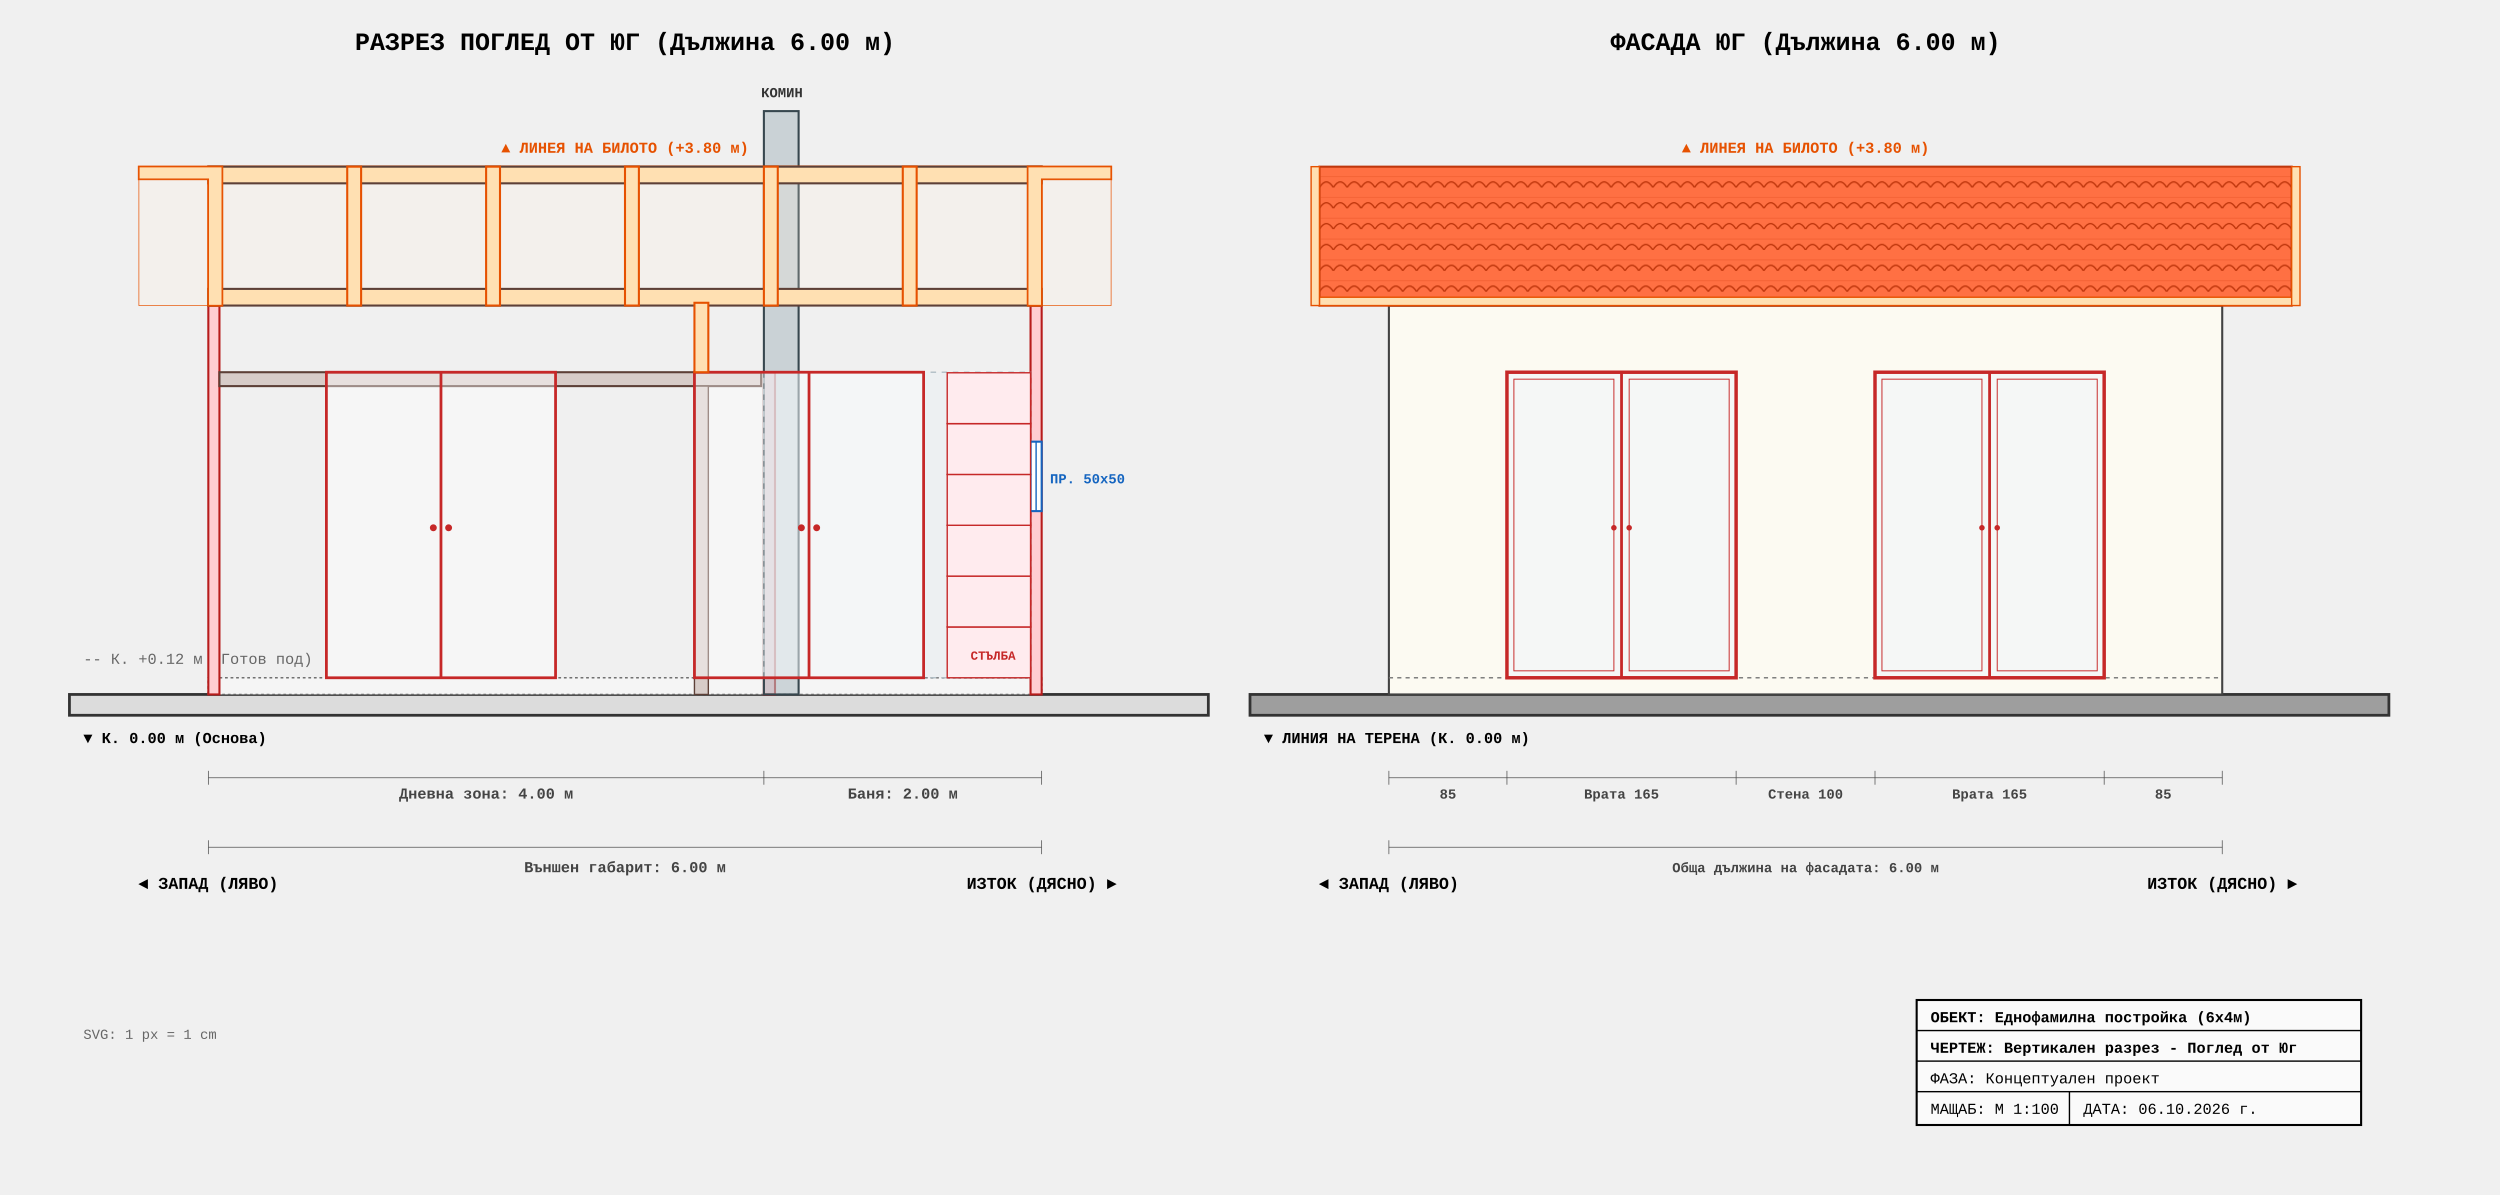
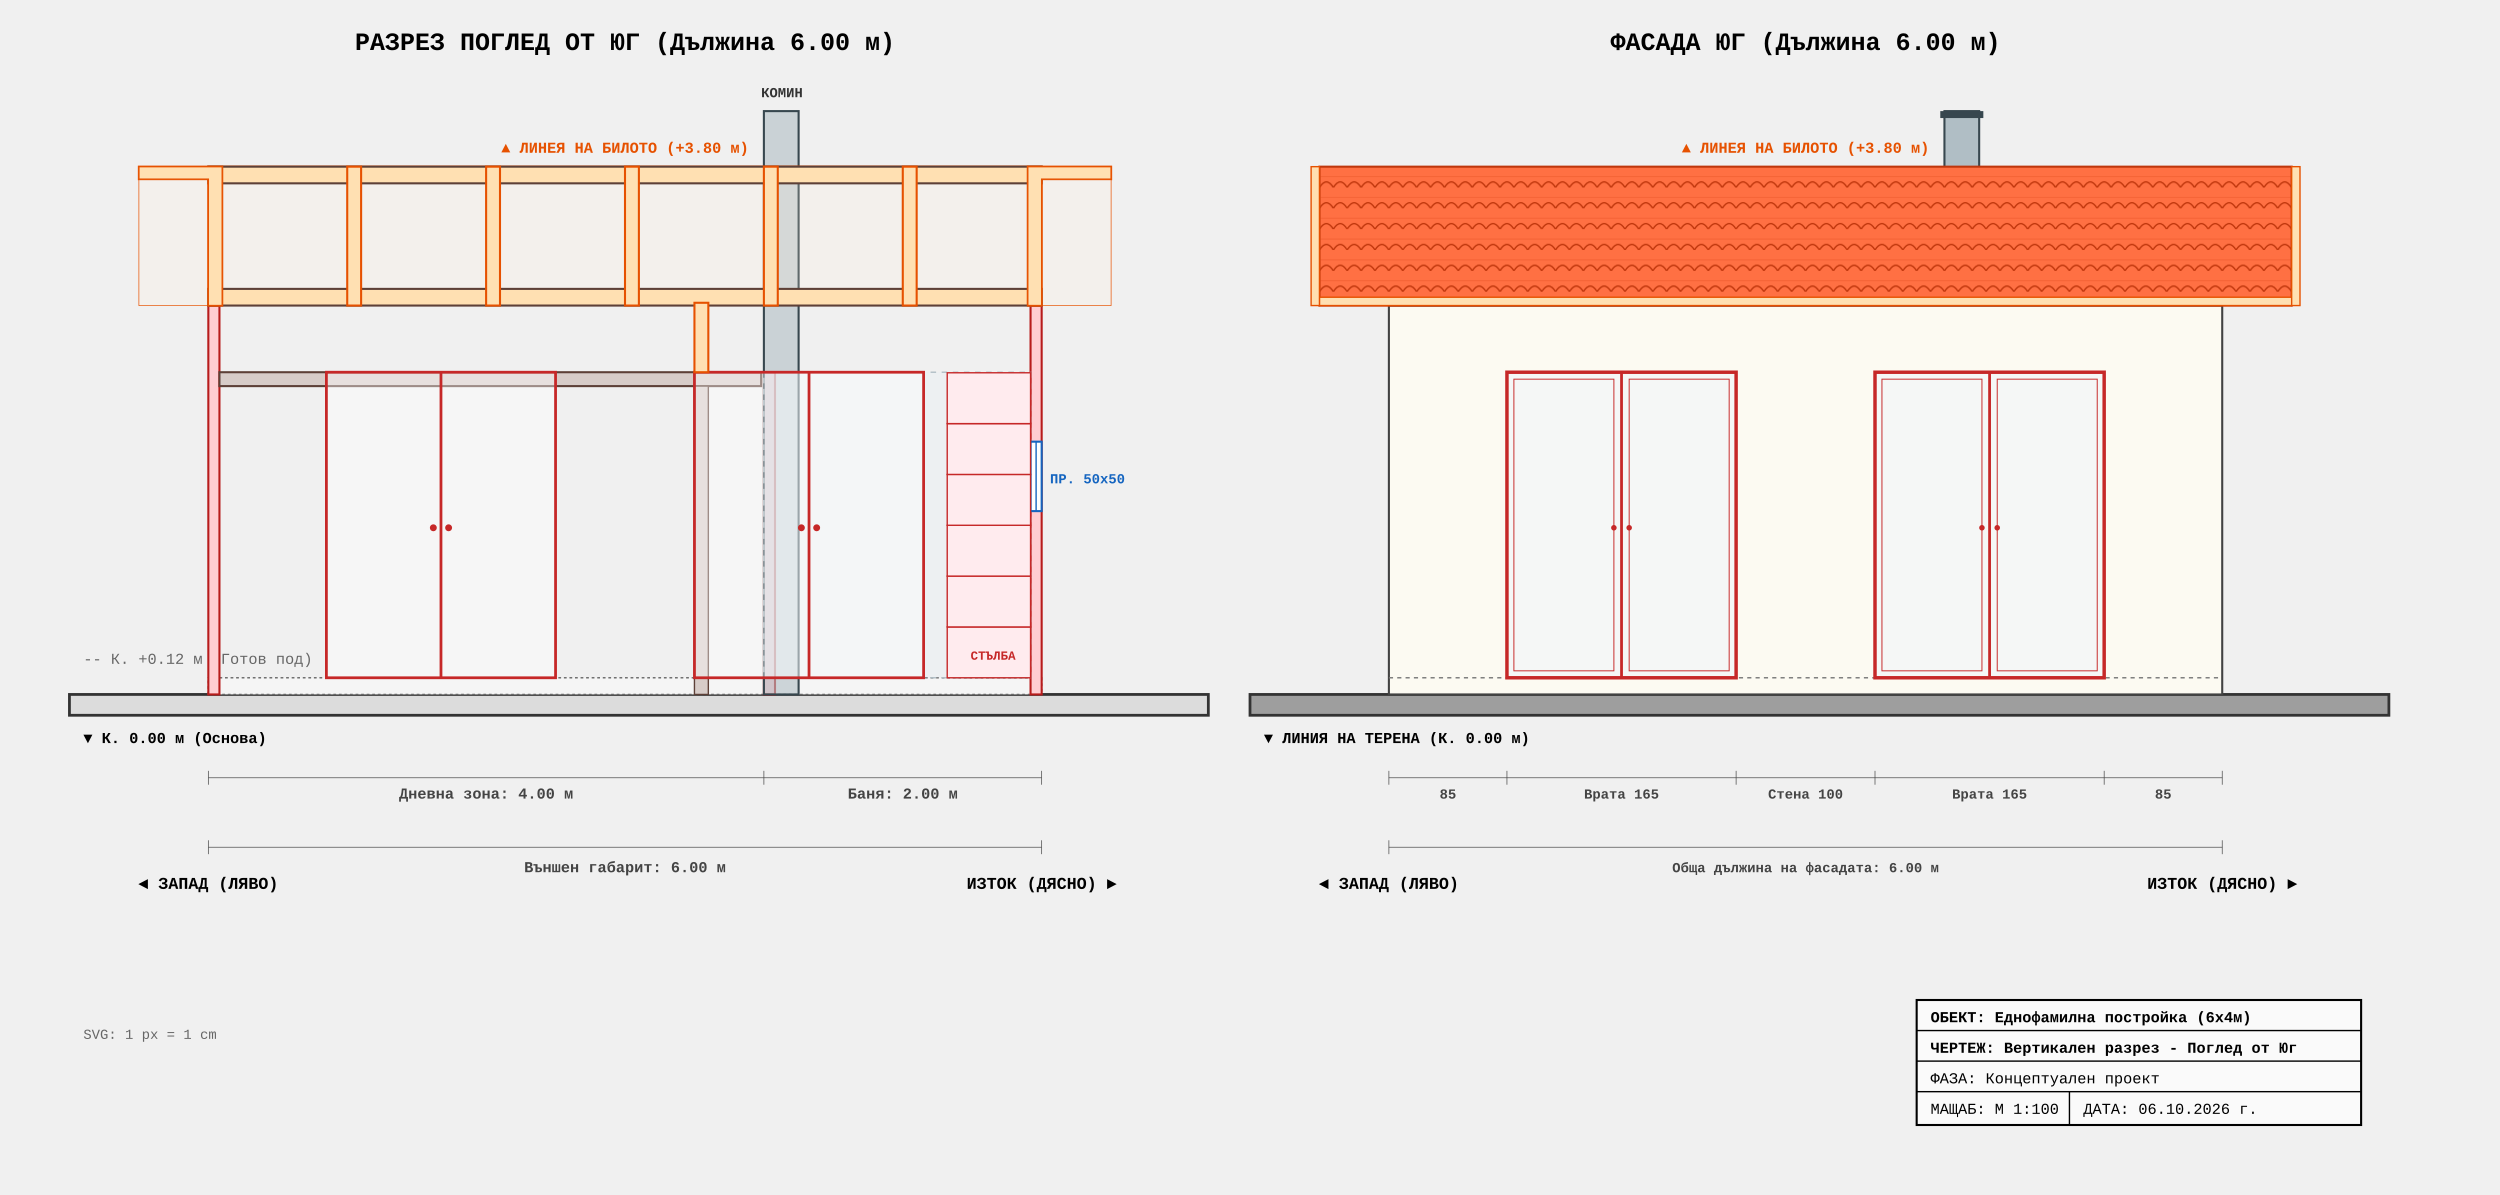
<svg xmlns="http://www.w3.org/2000/svg" viewBox="0 0 1800 860" width="100%" height="100%" style="background-color: #ffffff; font-family: 'Courier New', Courier, monospace;">
  <g transform="translate(0, 0)">
    <g font-weight="bold" fill="#000" font-family="'Courier New', monospace">
      <text x="450" y="36" font-size="18" text-anchor="middle">РАЗРЕЗ ПОГЛЕД ОТ ЮГ (Дължина 6.00 м)</text>
      <text x="150" y="640" font-size="12" text-anchor="middle">◄ ЗАПАД (ЛЯВО)</text>
      <text x="750" y="640" font-size="12" text-anchor="middle">ИЗТОК (ДЯСНО) ►</text>
    </g>
    <rect x="50" y="500" width="820" height="15" fill="#dcdcdc" stroke="#333" stroke-width="2" />
    <text x="60" y="535" font-size="11" font-weight="bold">▼ К. 0.00 м (Основа)</text>
    <rect x="150" y="488" width="600" height="12" fill="#f5f5f5" stroke="#666" stroke-width="1" stroke-dasharray="2,2" />
    <text x="60" y="478" font-size="11" fill="#666">-- К. +0.12 м (Готов под)</text>
    <rect x="150" y="220" width="8" height="280" fill="#ffcdd2" stroke="#b71c1c" stroke-width="1.5" />
    <rect x="742" y="220" width="8" height="280" fill="#ffcdd2" stroke="#b71c1c" stroke-width="1.5" />
    <rect x="550" y="268" width="8" height="232" fill="#ffcdd2" stroke="#b71c1c" stroke-width="1.5" />
    <rect x="550" y="80" width="25" height="420" fill="#b0bec5" stroke="#37474f" stroke-width="1.5" fill-opacity="0.6" />
    <text x="563" y="70" font-size="10" fill="#333" font-weight="bold" text-anchor="middle">КОМИН</text>
    <rect x="550" y="268" width="192" height="220" fill="#e3f2fd" stroke="#b0bec5" stroke-dasharray="4,4" fill-opacity="0.2" />
    <rect x="742" y="318" width="8" height="50" fill="#ffffff" stroke="#1565c0" stroke-width="1.5" />
    <line x1="746" y1="318" x2="746" y2="368" stroke="#1565c0" stroke-width="1" />
    <text x="810" y="348" font-size="10" fill="#1565c0" font-weight="bold" font-family="'Courier New', monospace" text-anchor="end">ПР. 50х50</text>
    <rect x="158" y="268" width="390" height="10" fill="#d7ccc8" stroke="#5d4037" stroke-width="1.5" />
    <rect x="500" y="278" width="10" height="222" fill="#d7ccc8" stroke="#5d4037" stroke-width="1" />
    <g fill="#ffebee" stroke="#c62828" stroke-width="1" font-family="'Courier New', monospace">
      <rect x="682" y="451.4" width="60" height="36.6" />
      <rect x="682" y="414.8" width="60" height="36.6" />
      <rect x="682" y="378.2" width="60" height="36.6" />
      <rect x="682" y="341.6" width="60" height="36.6" />
      <rect x="682" y="305.0" width="60" height="36.6" />
      <rect x="682" y="268.4" width="60" height="36.6" />
      <text x="715" y="475" font-size="9" fill="#c62828" font-weight="bold" stroke="none" text-anchor="middle">СТЪЛБА</text>
    </g>
    <g fill="#ffffff" stroke="#c62828" stroke-width="2">
      <rect x="235" y="268" width="165" height="220" fill-opacity="0.4" />
      <line x1="317.5" y1="268" x2="317.5" y2="488" />
      <circle cx="312" cy="380" r="1.5" fill="#c62828" />
      <circle cx="323" cy="380" r="1.5" fill="#c62828" />
    </g>
    <g fill="#ffffff" stroke="#c62828" stroke-width="2">
      <rect x="500" y="268" width="165" height="220" fill-opacity="0.4" />
      <line x1="582.5" y1="268" x2="582.5" y2="488" />
      <circle cx="577" cy="380" r="1.5" fill="#c62828" />
      <circle cx="588" cy="380" r="1.5" fill="#c62828" />
    </g>
    <rect x="100" y="120" width="700" height="9" fill="#ffe0b2" stroke="#e65100" stroke-width="1.5" />
    <rect x="100" y="129" width="700" height="91" fill="#fff3e0" fill-opacity="0.2" stroke="#e65100" stroke-width="0.5" />
    <rect x="150" y="120" width="600" height="12" fill="#ffe0b2" stroke="#5d4037" stroke-width="1.5" />
    <rect x="150" y="208" width="600" height="12" fill="#ffe0b2" stroke="#5d4037" stroke-width="1.5" />
    <g fill="#ffe0b2" stroke="#e65100" stroke-width="1.5">
      <rect x="150" y="120" width="10" height="100" />
      <rect x="250" y="120" width="10" height="100" />
      <rect x="350" y="120" width="10" height="100" />
      <rect x="450" y="120" width="10" height="100" />
      <rect x="500" y="218" width="10" height="50" />
      <rect x="550" y="120" width="10" height="100" />
      <rect x="650" y="120" width="10" height="100" />
      <rect x="740" y="120" width="10" height="100" />
    </g>
    <polygon points="100,120 160,120 160,220 150,220 150,129 100,129" fill="#ffe0b2" stroke="#e65100" stroke-width="1" />
    <polygon points="740,120 800,120 800,129 750,129 750,220 740,220" fill="#ffe0b2" stroke="#e65100" stroke-width="1" />
    <text x="450" y="110" font-size="11" fill="#e65100" font-weight="bold" text-anchor="middle">▲ ЛИНЕЯ НА БИЛОТО (+3.80 м)</text>
    <g font-size="11" fill="#444" stroke="#444" stroke-width="0.5" font-family="'Courier New', monospace">
      <line x1="150" y1="560" x2="550" y2="560" />
      <line x1="150" y1="555" x2="150" y2="565" />
      <line x1="550" y1="555" x2="550" y2="565" />
      <text x="350" y="575" stroke="none" text-anchor="middle" font-weight="bold">Дневна зона: 4.00 м</text>
      <line x1="550" y1="560" x2="750" y2="560" />
      <line x1="750" y1="555" x2="750" y2="565" />
      <text x="650" y="575" stroke="none" text-anchor="middle" font-weight="bold">Баня: 2.00 м</text>
      <line x1="150" y1="610" x2="750" y2="610" />
      <line x1="150" y1="605" x2="150" y2="615" />
      <line x1="750" y1="605" x2="750" y2="615" />
      <text x="450" y="628" stroke="none" text-anchor="middle" font-weight="bold">Външен габарит: 6.00 м</text>
    </g>
  </g>
  <g transform="translate(850, 0)">
    <g font-weight="bold" fill="#000" font-family="'Courier New', monospace">
      <text x="450" y="36" font-size="18" text-anchor="middle">ФАСАДА ЮГ (Дължина 6.00 м)</text>
      <text x="150" y="640" font-size="12" text-anchor="middle">◄ ЗАПАД (ЛЯВО)</text>
      <text x="750" y="640" font-size="12" text-anchor="middle">ИЗТОК (ДЯСНО) ►</text>
    </g>
    <rect x="50" y="500" width="820" height="15" fill="#9e9e9e" stroke="#333" stroke-width="2" />
    <text x="60" y="535" font-size="11" font-weight="bold">▼ ЛИНИЯ НА ТЕРЕНА (К. 0.00 м)</text>
    <rect x="150" y="220" width="600" height="280" fill="#fcfaf2" stroke="#424242" stroke-width="1.5" />
    <line x1="150" y1="488" x2="750" y2="488" stroke="#757575" stroke-width="1" stroke-dasharray="3,3" />
    <g fill="#e3f2fd" stroke="#c62828" stroke-width="2.5">
      <rect x="235" y="268" width="165" height="220" fill-opacity="0.3" />
      <line x1="317.5" y1="268" x2="317.5" y2="488" stroke-width="2" />
      <rect x="240" y="273" width="72" height="210" fill="none" stroke="#c62828" stroke-width="0.7" />
      <rect x="323" y="273" width="72" height="210" fill="none" stroke="#c62828" stroke-width="0.7" />
      <circle cx="312" cy="380" r="2" fill="#c62828" stroke="none" />
      <circle cx="323" cy="380" r="2" fill="#c62828" stroke="none" />
    </g>
    <g fill="#e3f2fd" stroke="#c62828" stroke-width="2.5">
      <rect x="500" y="268" width="165" height="220" fill-opacity="0.3" />
      <line x1="582.5" y1="268" x2="582.5" y2="488" stroke-width="2" />
      <rect x="505" y="273" width="72" height="210" fill="none" stroke="#c62828" stroke-width="0.7" />
      <rect x="588" y="273" width="72" height="210" fill="none" stroke="#c62828" stroke-width="0.7" />
      <circle cx="577" cy="380" r="2" fill="#c62828" stroke="none" />
      <circle cx="588" cy="380" r="2" fill="#c62828" stroke="none" />
    </g>
+     <rect x="550" y="80" width="25" height="110" fill="#b0bec5" stroke="#37474f" stroke-width="1.5" />
+     <rect x="547" y="80" width="31" height="5" fill="#37474f" />
    <defs>
      <pattern id="tiles" width="20" height="15" patternUnits="userSpaceOnUse">
        <path d="M 0,15 Q 5,7 10,15 Q 15,7 20,15" fill="none" stroke="#bf360c" stroke-width="1" />
        <path d="M 0,7 H 20" fill="none" stroke="#d84315" stroke-width="0.5" opacity="0.4" />
      </pattern>
    </defs>
    <rect x="100" y="120" width="700" height="100" fill="#ff7043" stroke="#bf360c" stroke-width="1.5" />
    <rect x="100" y="120" width="700" height="100" fill="url(#tiles)" />
    <rect x="100" y="214" width="700" height="6" fill="#ffe0b2" stroke="#e65100" stroke-width="1" />
    <rect x="94" y="120" width="6" height="100" fill="#ffe0b2" stroke="#e65100" stroke-width="1" />
    <rect x="800" y="120" width="6" height="100" fill="#ffe0b2" stroke="#e65100" stroke-width="1" />
    <text x="450" y="110" font-size="11" fill="#e65100" font-weight="bold" font-family="'Courier New', monospace" text-anchor="middle">▲ ЛИНЕЯ НА БИЛОТО (+3.80 м)</text>
    <g font-size="10" fill="#444" stroke="#444" stroke-width="0.5" font-family="'Courier New', monospace">
      <line x1="150" y1="560" x2="235" y2="560" />
      <line x1="150" y1="555" x2="150" y2="565" />
      <line x1="235" y1="555" x2="235" y2="565" />
      <text x="192.5" y="575" stroke="none" text-anchor="middle" font-weight="bold">85</text>
      <line x1="235" y1="560" x2="400" y2="560" />
      <line x1="400" y1="555" x2="400" y2="565" />
      <text x="317.5" y="575" stroke="none" text-anchor="middle" font-weight="bold">Врата 165</text>
      <line x1="400" y1="560" x2="500" y2="560" />
      <line x1="500" y1="555" x2="500" y2="565" />
      <text x="450" y="575" stroke="none" text-anchor="middle" font-weight="bold">Стена 100</text>
      <line x1="500" y1="560" x2="665" y2="560" />
      <line x1="665" y1="555" x2="665" y2="565" />
      <text x="582.5" y="575" stroke="none" text-anchor="middle" font-weight="bold">Врата 165</text>
      <line x1="665" y1="560" x2="750" y2="560" />
      <line x1="750" y1="555" x2="750" y2="565" />
      <text x="707.5" y="575" stroke="none" text-anchor="middle" font-weight="bold">85</text>
      <line x1="150" y1="610" x2="750" y2="610" />
      <line x1="150" y1="605" x2="150" y2="615" />
      <line x1="750" y1="605" x2="750" y2="615" />
      <text x="450" y="628" stroke="none" text-anchor="middle" font-weight="bold">Обща дължина на фасадата: 6.00 м</text>
    </g>
  </g>
  <g transform="translate(1380, 720)" font-size="11" fill="#000">
    <rect x="0" y="0" width="320" height="90" fill="#fafafa" stroke="#000" stroke-width="1.5" />
    <line x1="0" y1="22" x2="320" y2="22" stroke="#000" />
    <line x1="0" y1="44" x2="320" y2="44" stroke="#000" />
    <line x1="0" y1="66" x2="320" y2="66" stroke="#000" />
    <line x1="110" y1="66" x2="110" y2="90" stroke="#000" />
    <text x="10" y="16" font-weight="bold">ОБЕКТ: Еднофамилна постройка (6х4м)</text>
    <text x="10" y="38" font-weight="bold">ЧЕРТЕЖ: Вертикален разрез - Поглед от Юг</text>
    <text x="10" y="60">ФАЗА: Концептуален проект</text>
    <text x="10" y="82">МАЩАБ: М 1:100</text>
    <text x="120" y="82">ДАТА: 06.10.2026 г.</text>
  </g>
  <text x="60" y="748" font-size="10" fill="#666">SVG: 1 px = 1 cm</text>
</svg>
